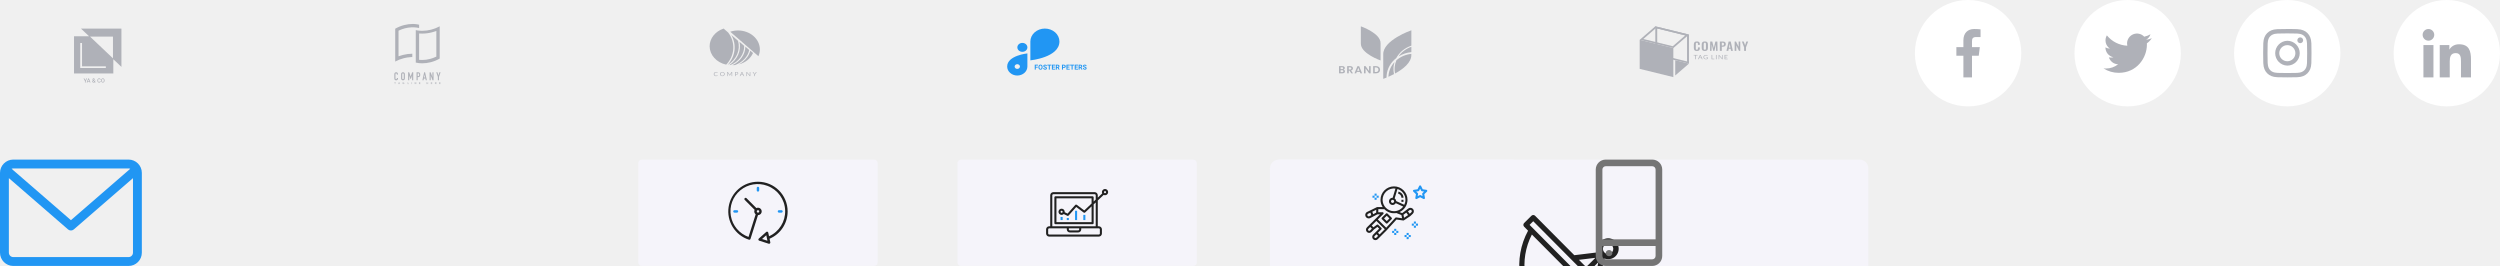
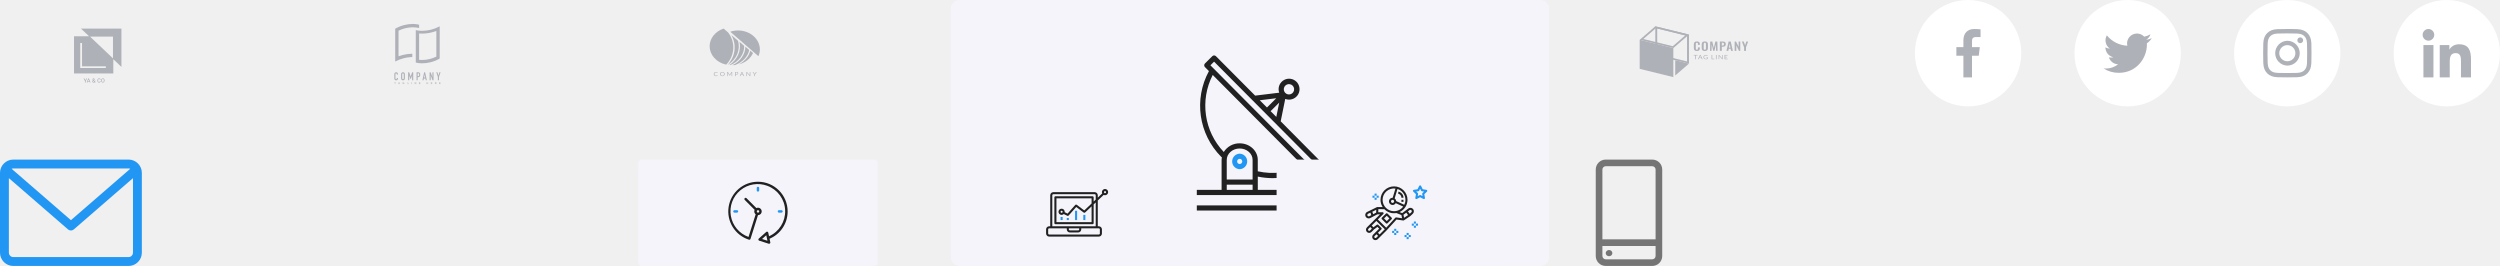
<svg xmlns="http://www.w3.org/2000/svg" width="752" height="80">
  <svg id="icon-Client-1" width="59" height="32" viewBox="0 0 59 32" x="0" y="0">
    <path fill="#afb1b8" d="m24.348 8.596 2.438 2.308-4.524-.003v11.196h11.826v-4.281l2.435 2.305V8.596H24.349zm9.632 8.949-6.911-6.543h6.911v6.543zm-2.146 2.914h-7.702v-7.53h.544v7.02h7.157v.51zm-5.883 3.128-.285.586-.285-.586h-.239l.415.781v.455h.216v-.455l.414-.781h-.238zm.357 1.236.1-.288h.479l.101.288h.224l-.468-1.236h-.193l-.467 1.236h.223zm.34-.974.179.513h-.358l.179-.513zm1.133.483a.325.325 0 0 0 .063.411c.073.065.172.097.294.097s.228-.033.316-.099l.07.082h.239l-.182-.215a.62.62 0 0 0 .107-.375h-.179a.49.49 0 0 1-.052.227l-.239-.282.084-.061c.059-.043.102-.086.128-.129s.039-.091.039-.143c0-.078-.029-.143-.087-.196s-.131-.08-.221-.08c-.1 0-.179.028-.238.085s-.088.132-.088.229c0 .04.009.081.028.123s.053.094.101.155a.726.726 0 0 0-.184.171zm.558.274a.32.32 0 0 1-.195.07c-.062 0-.111-.018-.148-.053s-.055-.082-.055-.139c0-.066.034-.125.102-.177l.026-.019.27.318zm-.222-.548c-.058-.072-.087-.132-.087-.179 0-.041.012-.076.036-.103s.056-.041.096-.041c.037 0 .068.012.093.035s.037.05.037.082a.153.153 0 0 1-.053.12l-.026.021-.094.065zm2.013.672a.445.445 0 0 0 .146-.309h-.214c-.011.088-.038.151-.081.189s-.106.057-.19.057c-.092 0-.162-.035-.211-.105s-.071-.172-.071-.306v-.11c.001-.132.027-.232.076-.3s.122-.103.216-.103c.08 0 .141.02.183.059s.068.103.078.192h.214c-.014-.135-.062-.24-.145-.314s-.193-.111-.329-.111a.465.465 0 0 0-.445.278.73.73 0 0 0-.062.308v.115c.002.114.023.214.064.3s.099.153.173.2a.49.49 0 0 0 .261.07.503.503 0 0 0 .339-.11zm1.262-.173a.76.76 0 0 0 .063-.319v-.069c-.001-.121-.022-.226-.065-.317a.477.477 0 0 0-.448-.282.482.482 0 0 0-.449.285.748.748 0 0 0-.064.319v.07c.001.118.022.223.065.313s.104.16.182.21a.497.497 0 0 0 .268.073c.101 0 .191-.024.268-.073s.138-.119.18-.211zm-.23-.699a.539.539 0 0 1 .078.315v.065c0 .139-.026.245-.077.318s-.124.109-.219.109c-.094 0-.168-.037-.221-.111s-.079-.179-.079-.315v-.071c.001-.133.028-.236.08-.308s.125-.11.218-.11c.095 0 .168.037.22.11z" />
  </svg>
  <svg id="icon-Client-2" width="59" height="32" viewBox="0 0 59 32" x="96" y="0">
    <path fill="#afb1b8" d="M28.561 8.225h-.047a8.01 8.01 0 0 0-.219-.008h-.158a8.433 8.433 0 0 0-.451.011 9.846 9.846 0 0 0-3.658.933l-.15.073v7.701l.352-.119c.309-.106.638-.202.978-.29a11.952 11.952 0 0 1 2.816-.374v1.012a7.468 7.468 0 0 0-.37.011h-.029c-.731.04-1.457.151-2.166.333-.899.225-1.766.563-2.581 1.006V8.637a10.334 10.334 0 0 1 2.707-1.101 10.367 10.367 0 0 1 2.552-.329h.149c.178.004.351.012.514.025.429.03.854.098 1.271.203v.996a8 8 0 0 0-1.232-.186l-.025-.002c-.086-.007-.172-.015-.252-.015zm1.753 1.018c.221.017.45.025.681.025a10.942 10.942 0 0 0 2.683-.344 11.049 11.049 0 0 0 2.58-1.007v9.701c-.847.493-1.758.864-2.708 1.101-.834.214-1.691.325-2.552.328a7.802 7.802 0 0 1-1.936-.228V9.055c.15.034.304.066.46.093.257.043.528.075.792.095zm4.937.076-.352.118c-.324.109-.65.206-.978.293-.956.246-1.938.371-2.924.375-.23 0-.441-.006-.645-.019l-.281-.019v7.922l.241.021c.224.019.454.029.686.029a9.326 9.326 0 0 0 2.303-.298 9.582 9.582 0 0 0 1.799-.647l.151-.073V9.317zM23.561 21.887a.53.53 0 0 0-.392-.158.585.585 0 0 0-.226.042.519.519 0 0 0-.289.293.582.582 0 0 0-.041.218v1.32a.63.63 0 0 0 .052.271.482.482 0 0 0 .313.271c.064.018.13.027.197.027a.55.55 0 0 0 .546-.555v-.148h-.345v.118a.319.319 0 0 1-.02.118.206.206 0 0 1-.05.074.217.217 0 0 1-.072.038.222.222 0 0 1-.072.012c-.031.004-.062-.001-.09-.014s-.053-.032-.071-.057a.315.315 0 0 1-.046-.177v-1.23a.419.419 0 0 1 .042-.197.174.174 0 0 1 .169-.079.182.182 0 0 1 .154.074.276.276 0 0 1 .057.177v.114h.341v-.134a.63.63 0 0 0-.042-.231.552.552 0 0 0-.115-.186zM25.61 21.872a.605.605 0 0 0-.78 0 .537.537 0 0 0-.134.185.61.61 0 0 0-.05.256v1.266a.62.62 0 0 0 .05.259.516.516 0 0 0 .134.177.534.534 0 0 0 .182.111.605.605 0 0 0 .412 0c.069-.025.132-.063.187-.111s.099-.11.13-.177a.608.608 0 0 0 .05-.259v-1.266a.574.574 0 0 0-.18-.441zm-.161 1.706c.003.034-.002.068-.014.099s-.031.06-.055.084a.254.254 0 0 1-.324 0 .227.227 0 0 1-.069-.183v-1.266c-.003-.034.002-.068.014-.099s.031-.06.055-.084a.254.254 0 0 1 .324 0 .227.227 0 0 1 .069.183v1.266zM28.302 24.143v-2.396h-.332l-.436 1.268h-.006l-.439-1.268h-.328v2.396h.342v-1.458h.006l.335 1.03h.171l.338-1.03h.006v1.458h.342zM30.246 21.915a.478.478 0 0 0-.194-.131.746.746 0 0 0-.248-.037h-.509v2.396h.341v-.936h.176a.629.629 0 0 0 .308-.065.49.49 0 0 0 .187-.183.582.582 0 0 0 .078-.209c.013-.09.02-.181.018-.272a1.403 1.403 0 0 0-.033-.342.506.506 0 0 0-.126-.22zm-.176.731a.29.29 0 0 1-.032.125.193.193 0 0 1-.088.084.345.345 0 0 1-.161.03h-.156v-.815h.176a.327.327 0 0 1 .154.03c.035.02.063.051.08.088a.34.34 0 0 1 .03.134v.159c0 .055.003.113 0 .165h-.003zM31.864 21.747h-.28l-.528 2.396h.341l.1-.515h.465l.1.515h.341l-.541-2.396zm-.315 1.555.168-.869h.006l.167.869h-.341zM34.069 23.191h-.006l-.516-1.443h-.328v2.396h.341v-1.441h.007l.522 1.441h.321v-2.396h-.341v1.443zM36.156 21.747l-.275.953h-.007l-.274-.953h-.362l.469 1.383v1.013h.342V23.13l.469-1.383h-.361zM22.609 24.82h.165v.462h.112v-.462h.164v-.095h-.44v.095zM23.992 24.725l-.216.556h.119l.046-.127h.222l.047.127h.121l-.221-.556h-.119zm-.018.337.076-.206.076.206h-.151zM25.359 25.077h.128v.072a.213.213 0 0 1-.132.047.14.14 0 0 1-.118-.053.232.232 0 0 1-.041-.145c0-.124.054-.186.16-.186a.118.118 0 0 1 .126.089l.11-.021c-.024-.109-.102-.164-.236-.164a.277.277 0 0 0-.194.072.278.278 0 0 0-.081.214.305.305 0 0 0 .071.209.265.265 0 0 0 .211.081.337.337 0 0 0 .236-.088v-.219h-.241v.094zM26.756 24.725h-.113v.556h.39v-.095h-.277v-.462zM27.937 24.725h-.113v.556h.113v-.556zM29.091 25.097l-.228-.371h-.109v.556h.105v-.364l.224.364h.112v-.556h-.103v.371zM30.135 25.037h.277v-.095h-.277v-.122h.298v-.095h-.411v.556h.422v-.095h-.31v-.15zM32.665 24.945h-.219v-.219h-.112v.556h.112v-.243h.219v.243h.112v-.556h-.112v.219zM33.715 25.037h.278v-.095h-.278v-.122h.299v-.095h-.411v.556h.421v-.095h-.31v-.15zM35.138 25.037c.097-.015.146-.066.146-.155a.129.129 0 0 0-.054-.123.315.315 0 0 0-.163-.033h-.236v.556h.112v-.233h.022a.167.167 0 0 1 .07.012.12.12 0 0 1 .04.041l.121.177h.134l-.068-.109a.395.395 0 0 0-.123-.134zm-.112-.077h-.082v-.14h.088a.288.288 0 0 1 .113.013c.008.007.015.016.019.026s.006.021.006.032a.068.068 0 0 1-.029.055.313.313 0 0 1-.114.013zM36.212 25.037h.277v-.095h-.277v-.122h.299v-.095h-.412v.556h.422v-.095h-.31v-.15z" />
  </svg>
  <svg id="icon-Client-3" width="59" height="32" viewBox="0 0 59 32" x="192" y="0">
    <path fill="#afb1b8" d="M23.794 22.644c.006 0 .011.001.016.003l.013.008.076.073a.627.627 0 0 1-.213.138.817.817 0 0 1-.303.049.811.811 0 0 1-.285-.046.579.579 0 0 1-.352-.331.675.675 0 0 1-.048-.258.596.596 0 0 1 .199-.46.687.687 0 0 1 .228-.131.903.903 0 0 1 .293-.046.778.778 0 0 1 .272.042.745.745 0 0 1 .204.116l-.064.077a.073.073 0 0 1-.016.014.053.053 0 0 1-.053-.002l-.034-.021-.047-.026c-.02-.01-.042-.018-.064-.026a.634.634 0 0 0-.409.006.45.45 0 0 0-.272.252.518.518 0 0 0-.039.204.534.534 0 0 0 .039.208.454.454 0 0 0 .105.154.426.426 0 0 0 .157.096.559.559 0 0 0 .195.033.753.753 0 0 0 .116-.007.472.472 0 0 0 .25-.106.059.059 0 0 1 .036-.013zM25.984 22.28a.633.633 0 0 1-.051.256c-.031.074-.08.142-.143.199s-.14.101-.224.131a.918.918 0 0 1-.577 0 .664.664 0 0 1-.223-.131.587.587 0 0 1-.144-.201.67.67 0 0 1 0-.513.6.6 0 0 1 .144-.202.662.662 0 0 1 .223-.126.904.904 0 0 1 .577 0c.084.03.16.074.224.131s.111.125.143.199c.035.082.053.17.051.258zm-.199 0a.54.54 0 0 0-.036-.206.43.43 0 0 0-.261-.251.667.667 0 0 0-.419 0 .455.455 0 0 0-.16.097.411.411 0 0 0-.102.154.607.607 0 0 0 0 .412.411.411 0 0 0 .262.25.682.682 0 0 0 .419 0 .439.439 0 0 0 .16-.096.43.43 0 0 0 .101-.154.54.54 0 0 0 .036-.206zM27.479 22.496l.02.046.022-.046c.008-.015.015-.031.025-.045l.485-.765c.009-.013.018-.021.027-.024a.133.133 0 0 1 .04-.004h.143v1.245h-.17V21.906l-.487.776c-.006.012-.016.021-.029.028s-.027.01-.042.01h-.027c-.015 0-.029-.003-.042-.01s-.022-.017-.028-.028l-.502-.781v.999h-.164v-1.242h.143a.136.136 0 0 1 .04.004.058.058 0 0 1 .027.024l.495.766c.01.014.018.029.025.044zM29.302 22.434v.466h-.19v-1.243h.423a.934.934 0 0 1 .236.027.49.49 0 0 1 .167.077.32.32 0 0 1 .095.122.383.383 0 0 1 .032.159.351.351 0 0 1-.137.283.479.479 0 0 1-.168.082.8.8 0 0 1-.229.029l-.23-.003zm0-.134h.23a.52.52 0 0 0 .147-.019.313.313 0 0 0 .106-.054.209.209 0 0 0 .064-.082.255.255 0 0 0 .023-.105c.002-.035-.004-.069-.019-.101s-.037-.061-.066-.085a.408.408 0 0 0-.255-.067h-.23v.512zM31.852 22.902h-.15a.076.076 0 0 1-.042-.012.086.086 0 0 1-.025-.029l-.129-.301h-.648l-.134.301a.07.07 0 0 1-.067.04h-.15l.569-1.245h.197l.577 1.245zm-.939-.463h.535l-.226-.507a.82.82 0 0 1-.043-.117l-.022.065a.586.586 0 0 1-.021.053l-.224.506zM32.671 21.662a.076.076 0 0 1 .028.022l.83.939v-.967h.17v1.245h-.095c-.013 0-.027-.002-.039-.007s-.022-.014-.03-.023l-.829-.938v.968h-.17v-1.245h.101c.012 0 .023.002.034.006zM35.097 22.407v.494h-.19v-.494l-.525-.75h.17a.065.065 0 0 1 .041.011c.01.008.019.017.026.028l.328.484c.013.021.025.04.034.058s.017.035.024.053l.025-.054a.397.397 0 0 1 .032-.057l.323-.487a.103.103 0 0 1 .025-.026.059.059 0 0 1 .041-.012h.172l-.526.753zM27.385 19.567c.082.009.166.017.25.023 1.28-.497 2.362-1.311 3.112-2.34s1.134-2.227 1.105-3.445l-1.41-1.225c.287 1.296.153 2.637-.387 3.871s-1.465 2.313-2.67 3.117z" />
    <path fill="#afb1b8" d="m26.881 19.51.038.007c1.288-.801 2.271-1.919 2.82-3.209s.64-2.695.261-4.031l-2.009-1.745c.812 1.434 1.139 3.04.943 4.629s-.908 3.098-2.053 4.35zM33.693 15.244c-.341 1.338-1.17 2.545-2.363 3.441a7.477 7.477 0 0 1-1.123.7c.972-.248 1.865-.687 2.61-1.282s1.324-1.332 1.69-2.152l-.815-.707z" />
    <path fill="#afb1b8" d="m33.374 15.047-1.16-1.008c-.022 1.149-.398 2.272-1.089 3.252s-1.671 1.781-2.838 2.321h.006c.26 0 .52-.014.779-.04 1.091-.387 2.055-1.003 2.806-1.792s1.265-1.728 1.497-2.732zM27.049 9.795l-1.384-1.204c-1.237.415-2.301 1.145-3.052 2.095s-1.156 2.074-1.159 3.226c.005 1.273.498 2.508 1.401 3.511s2.166 1.714 3.588 2.022c1.269-1.343 2.012-3.003 2.121-4.739s-.422-3.456-1.515-4.911zM36.57 14.862c-.005-1.51-.698-2.958-1.927-4.026s-2.895-1.67-4.634-1.674a7.353 7.353 0 0 0-2.349.38l8.471 7.36c.29-.651.439-1.342.438-2.04z" />
  </svg>
  <svg id="icon-Client-4" width="59" height="32" viewBox="0 0 59 32" x="288" y="0">
    <path fill="#2196f3" d="M19.529 12.905h-.001c-.834 0-1.51.601-1.51 1.342v.001c0 .741.676 1.342 1.51 1.342h.001c.834 0 1.51-.601 1.51-1.342v-.001c0-.741-.676-1.342-1.51-1.342zM30.677 12.476c-.002-1.03-.464-2.016-1.283-2.744s-1.929-1.138-3.088-1.141c-1.159.002-2.27.412-3.089 1.14s-1.281 1.715-1.283 2.745v5.678s8.742-.865 8.743-5.677v-.001zM14.957 20.017c.002.716.323 1.403.893 1.91s1.342.792 2.148.794c.806-.002 1.578-.288 2.148-.794s.891-1.193.893-1.909v-3.951s-6.083.603-6.083 3.95zm3.041.708c-.158 0-.311-.041-.442-.119s-.233-.188-.293-.318c-.06-.129-.076-.272-.045-.409s.107-.263.218-.362c.111-.099.253-.166.408-.194s.315-.013.46.04c.146.054.27.144.357.261s.134.253.134.393c0 .093-.02.186-.06.272s-.098.165-.172.23c-.074.066-.162.118-.259.154s-.201.054-.305.054v-.003zM24.145 20.335h-.587v.606h-.306v-1.484h.966v.248h-.66v.383h.587v.247zm1.47-.102c0 .146-.026.274-.077.384a.583.583 0 0 1-.552.345.589.589 0 0 1-.553-.342.876.876 0 0 1-.081-.379v-.073c0-.146.026-.274.078-.385a.583.583 0 0 1 .553-.346c.123 0 .233.03.329.09.096.059.171.144.223.256s.079.239.079.384v.066zm-.31-.067c0-.156-.028-.274-.084-.355s-.135-.121-.238-.121c-.103 0-.182.04-.237.12s-.084.196-.085.351v.072c0 .151.028.269.084.353s.136.125.241.125c.103 0 .181-.04.236-.12s.083-.198.084-.353v-.072zm1.301.386c0-.058-.02-.102-.061-.133s-.114-.064-.22-.098a1.662 1.662 0 0 1-.252-.102c-.168-.091-.253-.214-.253-.368 0-.08.022-.151.067-.214s.11-.112.195-.148c.085-.035.18-.053.285-.053s.2.019.283.058c.083.038.147.092.193.162s.069.149.069.238h-.306c0-.068-.021-.121-.064-.158s-.103-.057-.18-.057c-.075 0-.133.016-.174.048s-.062.073-.062.124c0 .048.024.089.072.121s.121.063.215.092c.174.052.301.117.38.195s.119.174.119.289c0 .128-.049.229-.146.303s-.228.109-.392.109c-.114 0-.218-.021-.312-.062s-.165-.099-.215-.172a.442.442 0 0 1-.073-.253h.307c0 .164.098.246.293.246.073 0 .129-.015.17-.044s.061-.071.061-.124zm1.632-.847h-.454v1.236h-.306v-1.236h-.448v-.248h1.209v.248zm1.068.594h-.587v.397h.689v.246h-.995v-1.484h.993v.248h-.687v.354h.587v.239zm.83.099h-.244v.543h-.306v-1.484h.551c.175 0 .31.039.406.117s.143.189.143.331c0 .101-.022.186-.066.254s-.11.121-.199.161l.321.606v.014h-.328l-.278-.543zm-.243-.247h.247c.077 0 .136-.019.178-.058s.063-.093.063-.162c0-.07-.02-.125-.06-.165s-.1-.06-.182-.06h-.246v.445zm1.852.268v.523h-.306v-1.484h.579c.111 0 .209.02.294.061a.456.456 0 0 1 .264.43c0 .145-.05.26-.15.344s-.237.125-.413.125h-.268zm0-.248h.273c.081 0 .142-.019.184-.057s.064-.092.064-.163c0-.073-.021-.131-.064-.176s-.102-.068-.177-.069h-.28v.466zm1.934.128h-.587v.397h.689v.246h-.995v-1.484h.993v.248h-.687v.354h.587v.239zm1.419-.594h-.455v1.236h-.306v-1.236h-.448v-.248h1.209v.248zm1.068.594h-.587v.397h.689v.246h-.994v-1.484h.992v.248h-.687v.354h.587v.239zm.83.099h-.243v.543h-.306v-1.484h.551c.175 0 .31.039.406.117s.143.189.143.331c0 .101-.022.186-.066.254s-.11.121-.199.161l.321.606v.014h-.328l-.278-.543zm-.243-.247H37c.077 0 .136-.019.178-.058s.063-.093.063-.162c0-.07-.02-.125-.06-.165s-.1-.06-.182-.06h-.246v.445zm1.796.401c0-.058-.021-.102-.061-.133s-.114-.064-.22-.098a1.602 1.602 0 0 1-.251-.102c-.169-.091-.253-.214-.253-.368 0-.08.022-.151.067-.214s.111-.112.195-.148a.742.742 0 0 1 .285-.053c.106 0 .2.019.283.058s.147.092.192.162c.046.07.07.149.07.238h-.306c0-.068-.022-.121-.064-.158s-.103-.057-.18-.057c-.075 0-.133.016-.174.048s-.062.073-.062.124c0 .048.024.089.072.121s.121.063.215.092c.174.052.301.117.38.195s.119.174.119.289c0 .128-.049.229-.146.303s-.228.109-.392.109c-.114 0-.218-.021-.312-.062s-.165-.099-.215-.172a.442.442 0 0 1-.073-.253h.307c0 .164.098.246.294.246.073 0 .129-.015.17-.044s.061-.071.061-.124z" />
  </svg>
  <svg id="icon-Client-5" width="59" height="32" viewBox="0 0 59 32" x="384" y="0">
    <path fill="#afb1b8" d="M20.437 21.125c.085.096.13.216.128.34.004.081-.011.161-.045.235s-.086.141-.152.194a.92.92 0 0 1-.575.157h-1.01v-2.154h.989a.904.904 0 0 1 .548.143c.064.049.114.111.148.181s.048.146.044.222a.468.468 0 0 1-.115.329.542.542 0 0 1-.301.168.586.586 0 0 1 .341.184zm-1.184-.325h.423a.43.43 0 0 0 .269-.072.251.251 0 0 0 .091-.211c.003-.039-.003-.078-.019-.114s-.04-.069-.071-.096a.44.44 0 0 0-.277-.073h-.416v.565zm.733.826c.034-.027.061-.061.078-.099s.025-.079.022-.12c.003-.042-.005-.083-.023-.121s-.045-.072-.079-.1a.465.465 0 0 0-.287-.078h-.444v.592h.449a.478.478 0 0 0 .284-.075zM22.459 22.051l-.55-.842h-.207v.842h-.473v-2.154h.896a.942.942 0 0 1 .624.183c.125.117.201.271.213.434s-.04.325-.146.457a.753.753 0 0 1-.427.219l.586.861h-.515zm-.757-1.135h.387c.269 0 .403-.109.403-.326a.304.304 0 0 0-.099-.242.443.443 0 0 0-.305-.087h-.392l.005.655zM25.047 21.618h-.943l-.167.433h-.496l.866-2.129h.537l.863 2.129h-.496l-.163-.433zm-.126-.327-.345-.909-.345.909h.689zM28.286 22.051h-.47l-1.054-1.464v1.464h-.469v-2.154h.469l1.054 1.473v-1.473h.47v2.154zM30.968 21.536a.976.976 0 0 1-.425.38 1.496 1.496 0 0 1-.661.136h-.837v-2.154h.837c.229-.005.455.04.661.133.18.083.328.214.425.376a1.164 1.164 0 0 1 0 1.13zm-.538-.052c.134-.143.208-.325.208-.514s-.074-.371-.208-.514a.865.865 0 0 0-.588-.183h-.326v1.394h.326a.864.864 0 0 0 .588-.183zM25.341 7.919s6.066 2.097 5.937 5.131v5.132s-6.061-2.098-5.935-5.132l-.002-5.131zM36.682 16.98a8.793 8.793 0 0 1 3.854-1.3v-1.607c-1.594.562-2.946 1.582-3.854 2.907z" />
    <path fill="#afb1b8" d="M35.994 17.464c.937-1.729 2.563-3.063 4.542-3.727V9.108s-8.638 2.987-8.456 7.308v7.307s.385-.134.99-.384c0-.234 0-.469.028-.706.179-2.006 1.22-3.865 2.896-5.168z" />
    <path fill="#afb1b8" d="M35.172 20.178a6.919 6.919 0 0 1 .302-1.496c-1.043 1.125-1.675 2.522-1.806 3.993a5.81 5.81 0 0 0-.023.421 25.701 25.701 0 0 0 1.661-.802 6.936 6.936 0 0 1-.134-2.116zM35.515 20.205a6.629 6.629 0 0 0 .107 1.916c2.36-1.293 5.012-3.291 4.91-5.705v-.21c-1.686.173-3.264.848-4.49 1.921a6.711 6.711 0 0 0-.526 2.079z" />
  </svg>
  <svg id="icon-Client-6" width="59" height="32" viewBox="0 0 59 32" x="480" y="0">
    <path fill="#afb1b8" d="M29.713 15.098a1.024 1.024 0 0 1-.21-.692v-1.003c0-.307.07-.541.209-.701s.379-.239.718-.239c.319 0 .546.068.679.204a.833.833 0 0 1 .201.6v.236h-.571v-.239a1.153 1.153 0 0 0-.017-.234.224.224 0 0 0-.082-.139.33.33 0 0 0-.207-.054.346.346 0 0 0-.217.057.27.27 0 0 0-.095.153 1.15 1.15 0 0 0-.022.248v1.217a.624.624 0 0 0 .073.342c.028.036.068.065.114.083s.097.025.147.019a.314.314 0 0 0 .202-.055.245.245 0 0 0 .085-.148c.013-.081.019-.162.018-.244v-.247h.571v.225a.916.916 0 0 1-.197.63c-.131.149-.355.223-.683.223s-.577-.08-.717-.245zM32.089 15.109c-.144-.156-.216-.384-.216-.685v-1.055c0-.298.072-.523.216-.676s.385-.229.723-.229c.336 0 .575.076.72.229s.217.379.217.676v1.055c0 .298-.073.526-.22.684s-.385.236-.717.236c-.332 0-.578-.08-.723-.235zm.989-.253a.592.592 0 0 0 .069-.312v-1.292a.579.579 0 0 0-.067-.306c-.029-.037-.069-.066-.117-.084s-.099-.024-.151-.018c-.051-.006-.103 0-.151.018s-.088.047-.117.084a.569.569 0 0 0-.069.306v1.298a.572.572 0 0 0 .069.312c.033.033.074.059.12.077a.404.404 0 0 0 .414-.077v-.006zM34.436 12.495h.614l.462 1.946.473-1.946h.598l.061 2.809h-.442l-.047-1.952-.456 1.952h-.354l-.473-1.96-.044 1.96h-.447l.056-2.809zM37.332 12.495h.957c.551 0 .827.266.827.798 0 .509-.29.764-.871.763h-.326v1.249h-.591l.003-2.809zm.818 1.201a.464.464 0 0 0 .325-.089.451.451 0 0 0 .085-.317.88.88 0 0 0-.029-.255c-.008-.028-.023-.054-.043-.077s-.046-.042-.074-.057a.62.62 0 0 0-.264-.045h-.229v.839h.229zM39.968 12.495h.635l.651 2.809h-.551l-.129-.648h-.566l-.133.648h-.559l.651-2.809zm.543 1.836-.221-1.179-.221 1.179h.442zM41.78 12.495h.414l.792 1.603v-1.603h.49v2.809h-.393l-.797-1.673v1.673h-.507l.001-2.809zM44.624 14.233l-.658-1.734h.554l.402 1.114.377-1.114h.543l-.65 1.734v1.071h-.567v-1.071zM30.625 16.533v.147h-.482v1.142h-.202V16.68h-.484v-.147h1.169zM32.137 17.821h-.156a.068.068 0 0 1-.044-.012.063.063 0 0 1-.026-.03l-.139-.306h-.669l-.139.306a.084.084 0 0 1-.021.035.067.067 0 0 1-.044.012h-.156l.591-1.288h.206l.598 1.283zm-.979-.478h.558l-.236-.524a1.097 1.097 0 0 1-.044-.121l-.022.068-.021.054-.234.523zM33.155 17.695a.752.752 0 0 0 .37-.07v-.29h-.236c-.006 0-.012 0-.017-.002s-.011-.004-.015-.008c-.004-.003-.007-.006-.009-.011s-.003-.008-.003-.013v-.099h.458v.494a.822.822 0 0 1-.249.105 1.206 1.206 0 0 1-.32.035.882.882 0 0 1-.298-.048.734.734 0 0 1-.236-.135.609.609 0 0 1-.206-.471.6.6 0 0 1 .205-.473.721.721 0 0 1 .236-.134.995.995 0 0 1 .317-.048c.055 0 .11.004.164.011a.85.85 0 0 1 .259.084.961.961 0 0 1 .103.067l-.057.08a.055.055 0 0 1-.046.025.079.079 0 0 1-.037-.01.48.48 0 0 1-.058-.031.558.558 0 0 0-.188-.064.842.842 0 0 0-.378.025.455.455 0 0 0-.284.262.601.601 0 0 0 0 .43.499.499 0 0 0 .291.264.683.683 0 0 0 .234.026zM35.039 17.674h.645v.147h-.842v-1.288h.202l-.005 1.142zM36.355 17.821h-.202v-1.288h.202v1.288zM37.106 16.539a.104.104 0 0 1 .031.023l.864.971a.353.353 0 0 1 0-.046V16.527h.176v1.294h-.102a.095.095 0 0 1-.044-.007.128.128 0 0 1-.032-.024l-.863-.97v1.002h-.169v-1.289h.105c.011 0 .023.002.033.006zM39.665 16.533v.142h-.716v.425h.58v.137h-.58v.44h.716v.142h-.924v-1.285h.924zM18.491 8.576l8.972 2.199v7.707l-8.972-2.198V8.576zm-.575-.657v8.739l10.122 2.482v-8.738L17.916 7.919z" />
    <path fill="#afb1b8" d="m23.34 23.197-10.123-2.484v-8.739l10.123 2.483v8.74z" />
    <path fill="#afb1b8" d="m18.083 8.477 8.855 2.172-3.766 3.252-8.856-2.173 3.767-3.251zm-.167-.558-4.698 4.056 10.123 2.483 4.697-4.056-10.122-2.483zM23.91 22.706l4.127-3.564-4.127-1.013v4.577z" />
  </svg>
  <svg id="icon-Ellipse-1" width="32" height="32" viewBox="0 0 32 32" x="576" y="0">
    <path fill="#fff" d="M32 16c0 4.418-1.791 8.418-4.686 11.314S20.419 32 16 32s-8.418-1.791-11.314-4.686C1.791 24.419 0 20.419 0 16S1.791 7.582 4.686 4.686 11.581 0 16 0c4.418 0 8.418 1.791 11.314 4.686S32 11.581 32 16z" />
    <path fill="#afb1b8" d="M18.422 11.142h1.328V8.829a17.317 17.317 0 0 0-1.935-.102c-1.915 0-3.226 1.204-3.226 3.418v2.037h-2.113v2.585h2.113v6.505h2.59v-6.505h2.027l.322-2.585h-2.35v-1.781c.001-.747.202-1.259 1.243-1.259z" />
  </svg>
  <svg id="icon-Ellipse-2" width="32" height="32" viewBox="0 0 32 32" x="624" y="0">
    <path fill="#fff" d="M32 16c0 4.418-1.791 8.418-4.686 11.314S20.419 32 16 32s-8.418-1.791-11.314-4.686C1.791 24.419 0 20.419 0 16S1.791 7.582 4.686 4.686 11.581 0 16 0c4.418 0 8.418 1.791 11.314 4.686S32 11.581 32 16z" />
    <path fill="#afb1b8" d="M23.273 11.49a6.248 6.248 0 0 1-1.718.471 2.967 2.967 0 0 0 1.312-1.648 5.963 5.963 0 0 1-1.891.722 2.981 2.981 0 0 0-5.158 2.039c0 .236.02.464.069.68a8.439 8.439 0 0 1-6.146-3.119 2.985 2.985 0 0 0 .917 3.985 2.943 2.943 0 0 1-1.347-.367v.033a2.996 2.996 0 0 0 2.389 2.93 2.992 2.992 0 0 1-.782.098 2.64 2.64 0 0 1-.565-.051 3.01 3.01 0 0 0 2.786 2.077 5.991 5.991 0 0 1-3.697 1.272 5.59 5.59 0 0 1-.714-.041 8.393 8.393 0 0 0 4.575 1.338c5.487 0 8.487-4.545 8.487-8.485 0-.132-.005-.259-.011-.385a5.95 5.95 0 0 0 1.495-1.548z" />
  </svg>
  <svg id="icon-Ellipse-3" width="32" height="32" viewBox="0 0 32 32" x="672" y="0">
    <path fill="#fff" d="M32 16c0 4.418-1.791 8.418-4.686 11.314S20.419 32 16 32s-8.418-1.791-11.314-4.686C1.791 24.419 0 20.419 0 16S1.791 7.582 4.686 4.686 11.581 0 16 0c4.418 0 8.418 1.791 11.314 4.686S32 11.581 32 16z" />
    <path fill="#afb1b8" d="M23.258 13.004c-.034-.773-.159-1.304-.338-1.765a3.557 3.557 0 0 0-.841-1.29 3.589 3.589 0 0 0-1.287-.838c-.463-.179-.992-.304-1.764-.338-.779-.037-1.026-.046-3.001-.046s-2.222.009-2.998.043c-.773.034-1.304.159-1.764.338a3.557 3.557 0 0 0-1.29.841 3.589 3.589 0 0 0-.838 1.287c-.179.463-.304.992-.338 1.764-.037.779-.045 1.026-.045 3.001s.008 2.222.043 2.998c.034.773.159 1.304.338 1.765.185.489.472.926.841 1.29.364.369.804.656 1.287.838.463.179.992.304 1.765.338.776.034 1.023.043 2.998.043s2.222-.008 2.998-.043c.773-.034 1.304-.159 1.764-.338a3.72 3.72 0 0 0 2.128-2.128c.179-.463.304-.992.338-1.765.034-.776.043-1.023.043-2.998s-.003-2.222-.037-2.998zm-1.309 5.938c-.031.71-.151 1.094-.25 1.35a2.409 2.409 0 0 1-1.381 1.381c-.256.099-.642.219-1.35.25-.767.034-.997.043-2.938.043s-2.174-.008-2.938-.043c-.71-.031-1.094-.15-1.35-.25a2.228 2.228 0 0 1-.835-.543 2.264 2.264 0 0 1-.543-.835c-.099-.256-.219-.642-.25-1.35-.034-.767-.043-.997-.043-2.938s.008-2.174.043-2.938c.031-.71.151-1.094.25-1.35.117-.315.301-.602.546-.835.236-.242.52-.426.835-.543.256-.099.642-.219 1.35-.25.767-.034.997-.043 2.938-.043 1.944 0 2.174.008 2.938.043.71.031 1.094.151 1.35.25.315.116.602.301.835.543.241.236.426.52.543.835.099.256.219.642.25 1.35.034.767.043.997.043 2.938s-.009 2.168-.043 2.935z" />
    <path fill="#afb1b8" d="M16.027 12.265a3.737 3.737 0 0 0 0 7.472c2.063 0 3.737-1.674 3.737-3.736s-1.674-3.736-3.737-3.736zm0 6.16a2.424 2.424 0 1 1 0-4.849 2.424 2.424 0 0 1 0 4.849zM20.784 12.117a.872.872 0 1 1-1.744 0 .872.872 0 0 1 1.744 0z" />
  </svg>
  <svg id="icon-Ellipse" width="32" height="32" viewBox="0 0 32 32" x="720" y="0">
    <path fill="#fff" d="M32 16c0 4.418-1.791 8.418-4.686 11.314S20.419 32 16 32s-8.418-1.791-11.314-4.686C1.791 24.419 0 20.419 0 16S1.791 7.582 4.686 4.686 11.581 0 16 0c4.418 0 8.418 1.791 11.314 4.686S32 11.581 32 16z" />
    <path fill="#afb1b8" d="M23.269 23.273v-.001h.004v-5.335c0-2.61-.562-4.62-3.613-4.62-1.467 0-2.451.805-2.853 1.568h-.042v-1.324h-2.893v9.711h3.012v-4.809c0-1.266.24-2.49 1.808-2.49 1.545 0 1.568 1.445 1.568 2.572v4.728h3.009zM8.967 13.562h3.016v9.711H8.967v-9.711zM10.474 8.727c-.964 0-1.747.782-1.747 1.747s.782 1.763 1.747 1.763c.964 0 1.747-.799 1.747-1.763s-.783-1.747-1.747-1.747z" />
  </svg>
  <svg id="icon-envelope" width="43" height="32" viewBox="0 0 43 32" x="0" y="48">
    <path fill="#2196f3" d="M38.667 0H4C1.794 0 0 1.794 0 4v24c0 2.206 1.794 4 4 4h34.667c2.206 0 4-1.794 4-4V4c0-2.206-1.794-4-4-4zm0 2.667c.181 0 .353.038.511.103L21.334 18.236 3.49 2.77a1.32 1.32 0 0 1 .511-.103h34.667zm0 26.666H4A1.334 1.334 0 0 1 2.667 28V5.587L20.46 21.008a1.335 1.335 0 0 0 1.748 0L40.001 5.587V28c0 .736-.598 1.333-1.333 1.333z" />
  </svg>
-   <svg id="icon-Group-1" viewBox="0 0 72 32" x="96" y="48">
+   <svg id="icon-Group-1" viewBox="0 0 72 32">
    <path fill="#f5f4fa" d="M1.067 0h69.867c.589 0 1.067.478 1.067 1.067v29.867c0 .589-.478 1.067-1.067 1.067H1.067A1.067 1.067 0 0 1 0 30.934V1.067C0 .478.478 0 1.067 0z" />
    <path fill="#212121" d="m44.618 19.557-4.925-4.961.547-2.692c.141.055.291.084.442.085h.004a1.26 1.26 0 1 0-1.172-.837l-2.893.353-4.719-4.744a.309.309 0 0 0-.438-.002l-.882.877a.31.31 0 0 0 0 .44l.475.482a8.716 8.716 0 0 0 1.47 10.303.302.302 0 0 0 .085.057c-.02.105-.03.212-.03.319v3.609h-3.733a1.558 1.558 0 0 0-1.556 1.556v.622a.31.31 0 0 0 .311.311h14.311a.31.31 0 0 0 .311-.311v-.622a1.558 1.558 0 0 0-1.555-1.556h-3.733v-1.599a8.785 8.785 0 0 0 1.778.187 8.673 8.673 0 0 0 4.107-1.04l.477.48a.309.309 0 0 0 .438.002l.882-.877a.31.31 0 0 0 0-.44zm-4.371-9.254a.623.623 0 1 1 .439 1.063h-.002a.623.623 0 0 1-.436-1.063h-.001zm-.733 2.044-.349 1.718-.686-.69 1.035-1.029zm-.353-.526-1.12 1.113-.866-.871 1.986-.242zm1.508 11.646c.515 0 .933.418.933.933v.311H27.913V24.4c0-.515.418-.933.933-.933h11.822zm-4.355-1.245v.622h-3.111v-.622h3.111zm-3.112-.622v-2.364c0-.755.698-1.369 1.555-1.369s1.556.614 1.556 1.369V21.6h-3.111zm3.734-.989v-1.375c0-1.098-.977-1.991-2.178-1.991a2.217 2.217 0 0 0-1.914 1.042 8.09 8.09 0 0 1-1.329-9.268l10.851 10.913a8.068 8.068 0 0 1-5.43.679zm6.585-.399L31.238 7.857l.44-.439 4.629 4.655c.002 0 .003.004.006.006l7.65 7.695-.441.439z" />
    <path fill="#2196f3" d="M34.761 18.489h-.003a.934.934 0 0 0-.003 1.867h.003a.934.934 0 0 0 .003-1.867zm.217 1.154a.31.31 0 1 1-.438-.441.314.314 0 0 1 .218-.091.312.312 0 0 1 .218.532h.003z" />
  </svg>
  <svg id="icon-Group-2" width="72" height="32" viewBox="0 0 72 32" x="192" y="48">
    <path fill="#f5f4fa" d="M1.067 0h69.867c.589 0 1.067.478 1.067 1.067v29.867c0 .589-.478 1.067-1.067 1.067H1.067A1.067 1.067 0 0 1 0 30.934V1.067C0 .478.478 0 1.067 0z" />
    <path fill="#212121" d="M44.923 15.592c-.001-4.931-3.999-8.927-8.93-8.926a8.928 8.928 0 0 0-2.714 17.433.394.394 0 0 0 .309-.038.37.37 0 0 0 .165-.208l2.255-7.146a1.116 1.116 0 1 0-.49-2.12l-2.978-2.979a.372.372 0 0 0-.526.526l2.977 2.98a1.095 1.095 0 0 0 .313 1.347l-2.148 6.809A8.192 8.192 0 1 1 38.82 7.897a8.192 8.192 0 0 1 .502 15.169l-.232-1.093a.372.372 0 0 0-.612-.201L36.24 23.77a.372.372 0 0 0 .134.632l2.858.912a.373.373 0 0 0 .478-.431l-.228-1.073a8.9 8.9 0 0 0 5.442-8.219zm-8.928-.372a.373.373 0 1 1-.001.745.373.373 0 0 1 .001-.745zm1.226 8.671 1.274-1.136.352 1.657-1.626-.52z" />
    <path fill="#2196f3" d="M35.623 8.525v.744a.371.371 0 1 0 .744 0v-.744a.373.373 0 0 0-.744 0zM28.928 15.22a.372.372 0 1 0 0 .744h.744a.372.372 0 1 0 0-.744h-.744zM43.063 15.964a.372.372 0 1 0 0-.744h-.744a.372.372 0 1 0 0 .744h.744z" />
  </svg>
  <svg id="icon-Group-3" width="72" height="32" viewBox="0 0 72 32" x="288" y="48">
    <path fill="#f5f4fa" d="M1.067 0h69.867c.589 0 1.067.478 1.067 1.067v29.867c0 .589-.478 1.067-1.067 1.067H1.067A1.067 1.067 0 0 1 0 30.934V1.067C0 .478.478 0 1.067 0z" />
    <path fill="#2196f3" d="M35.373 15.396h.622v2.799h-.622v-2.799zM37.861 16.64h.622v1.555h-.622V16.64zM32.886 17.573h.622v.622h-.622v-.622zM31.02 17.262h.622v.933h-.622v-.933z" />
    <path fill="#212121" d="M27.599 23.17h14.926a.933.933 0 0 0 .933-.933v-1.244a.933.933 0 0 0-.933-.933h-.311v-7.754l1.766-1.673a.938.938 0 1 0-.437-.445l-1.331 1.262v-.717a.933.933 0 0 0-.933-.933H28.841a.933.933 0 0 0-.933.933v9.328h-.311a.933.933 0 0 0-.933.933v1.244c0 .515.418.933.933.933zM44.391 9.488a.31.31 0 1 1 0 .621.31.31 0 0 1 0-.621zm-15.859 1.244a.31.31 0 0 1 .311-.311h12.438a.31.31 0 0 1 .311.311v1.306l-.622.591v-1.275a.31.31 0 0 0-.311-.311H29.465a.31.31 0 0 0-.311.311v7.774a.31.31 0 0 0 .311.311h11.194a.311.311 0 0 0 .311-.311v-5.643l.622-.589v7.165h-13.06v-9.328zm2.799 4.042a.933.933 0 1 0 .646 1.603l1.081.542a.31.31 0 0 0 .371-.072l2.298-2.585 2.259 1.692a.31.31 0 0 0 .4-.023l1.963-1.859v4.743H29.777v-7.152h10.572v1.552l-2.2 2.083-2.278-1.707a.311.311 0 0 0-.419.042l-2.329 2.621-.871-.435c.006-.037.01-.075.012-.113a.933.933 0 0 0-.933-.933zm.311.933a.31.31 0 1 1-.621 0 .31.31 0 0 1 .621 0zm1.865 4.975h3.11v.311a.31.31 0 0 1-.311.311h-2.488a.31.31 0 0 1-.311-.311v-.311zm-6.218.311a.31.31 0 0 1 .311-.311h5.286v.311c0 .515.418.933.933.933h2.488a.933.933 0 0 0 .933-.933v-.311h5.286a.31.31 0 0 1 .311.311v1.244a.31.31 0 0 1-.311.311H27.6a.31.31 0 0 1-.311-.311v-1.244z" />
  </svg>
  <svg id="icon-Group-4" width="72" height="32" viewBox="0 0 72 32" x="384" y="48">
    <path fill="#f5f4fa" d="M1.067 0h69.867c.589 0 1.067.478 1.067 1.067v29.867c0 .589-.478 1.067-1.067 1.067H1.067A1.067 1.067 0 0 1 0 30.934V1.067C0 .478.478 0 1.067 0z" />
    <path fill="#2196f3" d="M45.318 9.306a.315.315 0 0 0-.251-.212l-1.114-.162-.499-1.01c-.105-.213-.453-.213-.558 0l-.499 1.01-1.115.162a.311.311 0 0 0-.172.531l.807.786-.19 1.11a.311.311 0 0 0 .451.328l.997-.524.997.524a.311.311 0 0 0 .451-.327l-.19-1.11.807-.786a.312.312 0 0 0 .079-.319zm-1.436.774a.31.31 0 0 0-.089.275l.111.65-.583-.307a.308.308 0 0 0-.29 0l-.583.307.111-.65a.309.309 0 0 0-.089-.275l-.473-.46.653-.095a.31.31 0 0 0 .234-.17l.292-.591.292.591a.31.31 0 0 0 .234.17l.653.095-.472.46zM41.911 18.638h-.622v.622h.622v-.622zM41.911 19.882h-.622v.622h.622v-.622zM42.533 19.26h-.622v.622h.622v-.622zM41.289 19.26h-.622v.622h.622v-.622zM39.733 22.06h-.622v.622h.622v-.622zM39.733 23.305h-.622v.622h.622v-.622zM40.356 22.682h-.622v.622h.622v-.622zM39.111 22.682h-.622v.622h.622v-.622zM36 20.816h-.622v.622H36v-.622zM36 22.06h-.622v.622H36v-.622zM36.622 21.438H36v.622h.622v-.622zM35.378 21.438h-.622v.622h.622v-.622zM30.089 10.238h-.622v.622h.622v-.622zM30.089 11.482h-.622v.622h.622v-.622zM30.711 10.86h-.622v.622h.622v-.622zM29.467 10.86h-.622v.622h.622v-.622z" />
    <path fill="#212121" d="M41.084 14.926a1.036 1.036 0 0 0-.693-.411 1.038 1.038 0 0 0-.782.205l-.73.56-1.107.827-.792-.315a4.047 4.047 0 0 0 2.4-3.687c0-2.23-1.822-4.044-4.061-4.044s-4.061 1.814-4.061 4.044c0 .808.242 1.56.653 2.192l-1.612-.014h-.003c-.005 0-.009.002-.014.003a.32.32 0 0 0-.091.018c-.007.003-.015.004-.022.008l-.011.004-1.886.931h-.001l-1.104.531a1.039 1.039 0 0 0 .545 1.927c.169 0 .336-.041.49-.123l.81-.431 1.321-.682.791-.005-3.174 3.159-.001.001-.781.778a.967.967 0 0 0 0 1.375.98.98 0 0 0 1.377 0l.767-.764 1.015-.758.525.523-1.027 1.023-.001.001-.781.778a.967.967 0 0 0 0 1.375.979.979 0 0 0 1.377 0l2.031-2.022.001-.001.589-.583-.002-.002c.004-.004.009-.005.013-.009l3.013-3.301 2.025.288a.312.312 0 0 0 .153-.019l.029-.014c.011-.006.023-.009.034-.016l1.874-1.244c.007-.005.011-.012.017-.017.007-.006.017-.008.024-.015l.742-.695c.386-.362.439-.954.124-1.378zm-13.175 2.107c-.101.054-.216.065-.326.03a.417.417 0 0 1-.124-.735l.766-.369.185.539.077.226-.579.308zm2.04-1.067-.903.467-.149-.436-.107-.313 1.182-.584-.023.866zm8.808-3.862c0 .536-.128 1.041-.349 1.493l-2.439-1.108a1.086 1.086 0 0 0-.46-.81l.854-2.835a3.429 3.429 0 0 1 2.394 3.26zm-6.876 0a3.434 3.434 0 0 1 3.873-3.392l-.835 2.773-.033-.003c-.602 0-1.093.488-1.093 1.089s.49 1.089 1.093 1.089c.405 0 .755-.224.944-.551l2.253 1.024a3.436 3.436 0 0 1-2.763 1.394 3.434 3.434 0 0 1-3.438-3.422zm3.474.467a.47.47 0 0 1-.94 0c0-.258.211-.467.47-.467s.47.209.47.467zm-7.25 8.764a.354.354 0 0 1-.498 0 .348.348 0 0 1 0-.493l.561-.559.497.494-.559.557zm1.874 2.178a.354.354 0 0 1-.602-.247c0-.093.036-.18.103-.246l.562-.559.497.494-.56.557zm2.031-2.023-.001.001-1.03 1.027-.497-.494L31.511 21l.001-.001a.292.292 0 0 0 .052-.079c.004-.008.012-.015.015-.023.01-.024.011-.05.015-.075.002-.014.008-.028.008-.042 0-.021-.007-.041-.012-.062-.004-.019-.004-.038-.011-.056a.318.318 0 0 0-.053-.08c-.006-.007-.008-.016-.015-.022h-.001l-.001-.001-.937-.933c-.01-.01-.023-.014-.034-.022-.017-.013-.032-.025-.051-.034s-.036-.014-.055-.019a.304.304 0 0 0-.06-.012c-.019-.001-.037.001-.055.003a.254.254 0 0 0-.116.038c-.012.007-.025.009-.035.017l-1.035.772-.525-.523 1.399-1.392 2.543 2.502-.541.536zm3.978-4.093c-.009-.001-.017.002-.026.002a.302.302 0 0 0-.174.043.343.343 0 0 0-.049.036c-.007.007-.017.01-.023.017l-2.741 3.002-2.525-2.483 1.653-1.644a.311.311 0 0 0-.221-.531l-1.294.008.016-.938 1.811.016a4.053 4.053 0 0 0 3.652 1.154.27.27 0 0 0 .075.049l1.406.56.089.442.104.516-1.752-.249zm2.357.103-.182-.909.844-.63.552.733-1.214.806zm2.19-1.651-.489.458-.543-.721.485-.372a.425.425 0 0 1 .597.083.417.417 0 0 1-.05.553z" />
    <path fill="#212121" d="m34.601 17.484-1.25-1.244a.31.31 0 0 0-.439 0l-1.25 1.244a.315.315 0 0 0 0 .442l1.25 1.244a.307.307 0 0 0 .438 0l1.25-1.244a.312.312 0 0 0 0-.442zm-1.469 1.026-.809-.805.809-.805.809.805-.809.805zM36.679 9.625l-.15.604c.041.01 1.014.264 1.014 1.254h.622c0-1.177-.972-1.73-1.486-1.858zM38.165 12.104h-.622v.622h.622v-.622z" />
  </svg>
  <svg id="icon-smartphone" width="20" height="32" viewBox="0 0 20 32" x="480" y="48">
    <path fill="#757575" d="M17 0H3C1.346 0 0 1.346 0 3v26c0 1.654 1.346 3 3 3h14c1.654 0 3-1.346 3-3V3c0-1.654-1.346-3-3-3zM3 2h14a1 1 0 0 1 1 1v21H2V3a1 1 0 0 1 1-1zm14 28H3a1 1 0 0 1-1-1v-3h16v3a1 1 0 0 1-1 1z" />
    <path fill="#757575" d="M4.707 27.478c.391.365.391.956 0 1.321s-1.024.365-1.414 0c-.391-.365-.391-.956 0-1.321s1.024-.365 1.414 0z" />
  </svg>
</svg>
